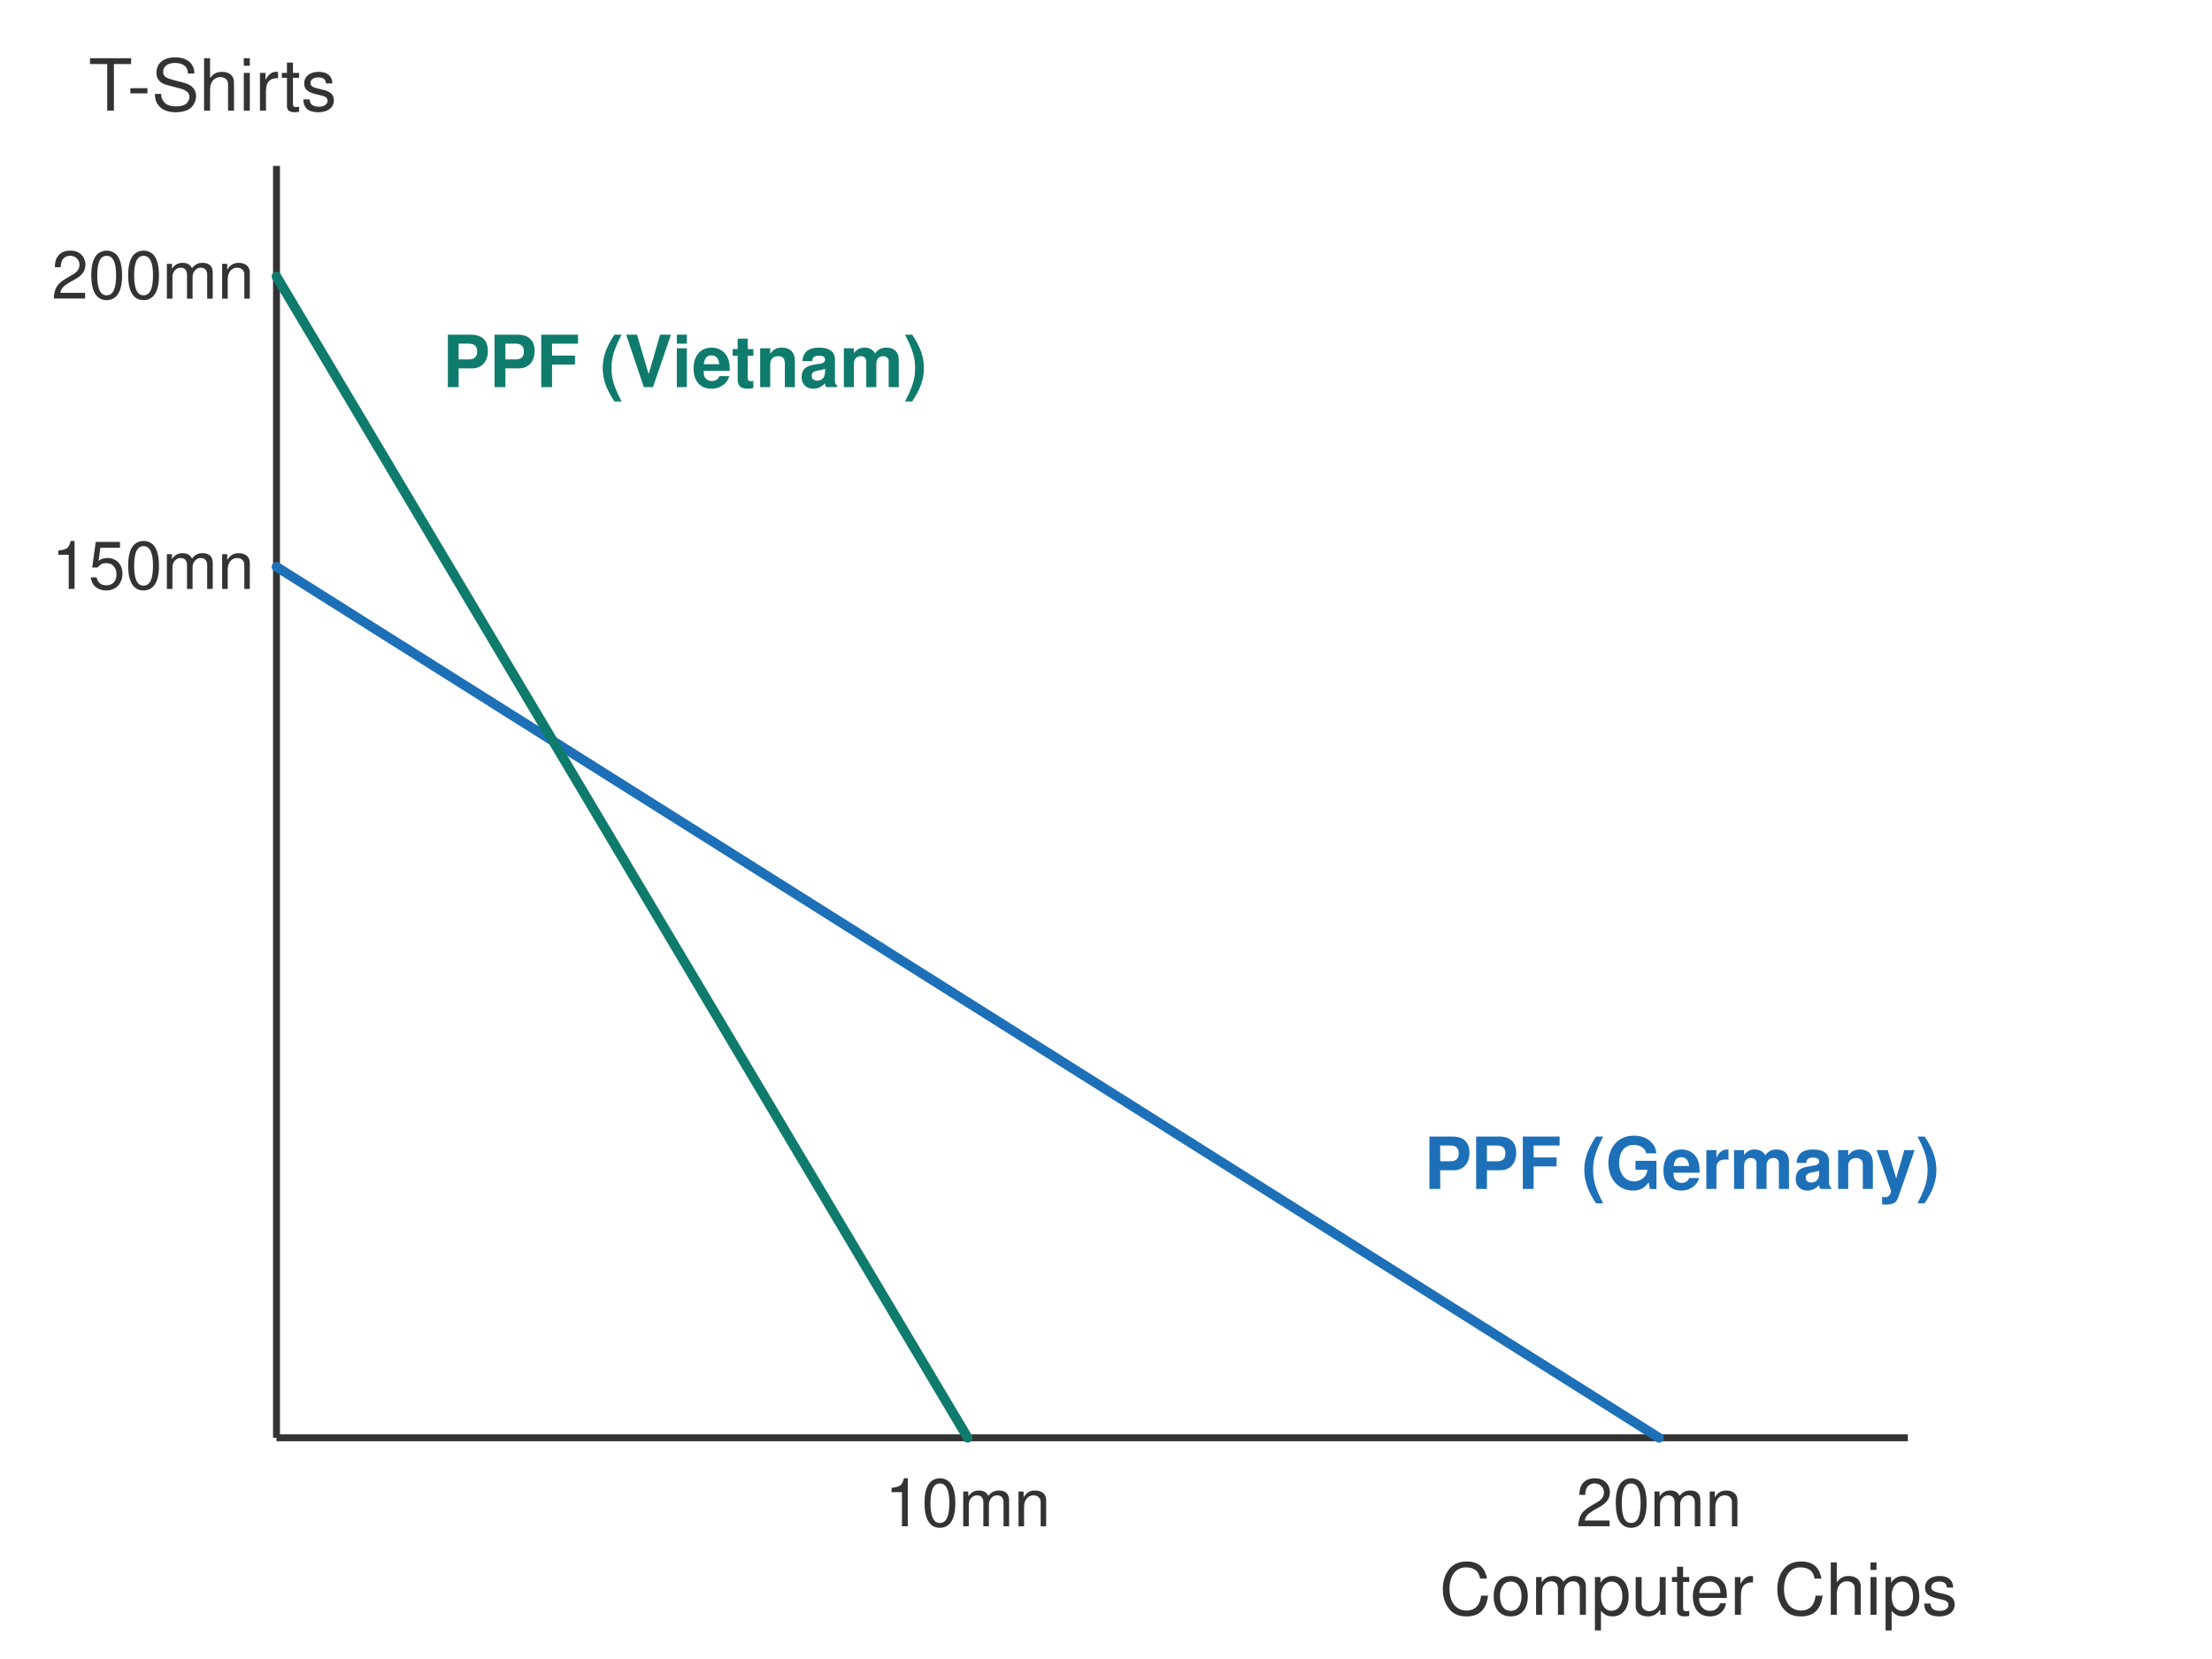
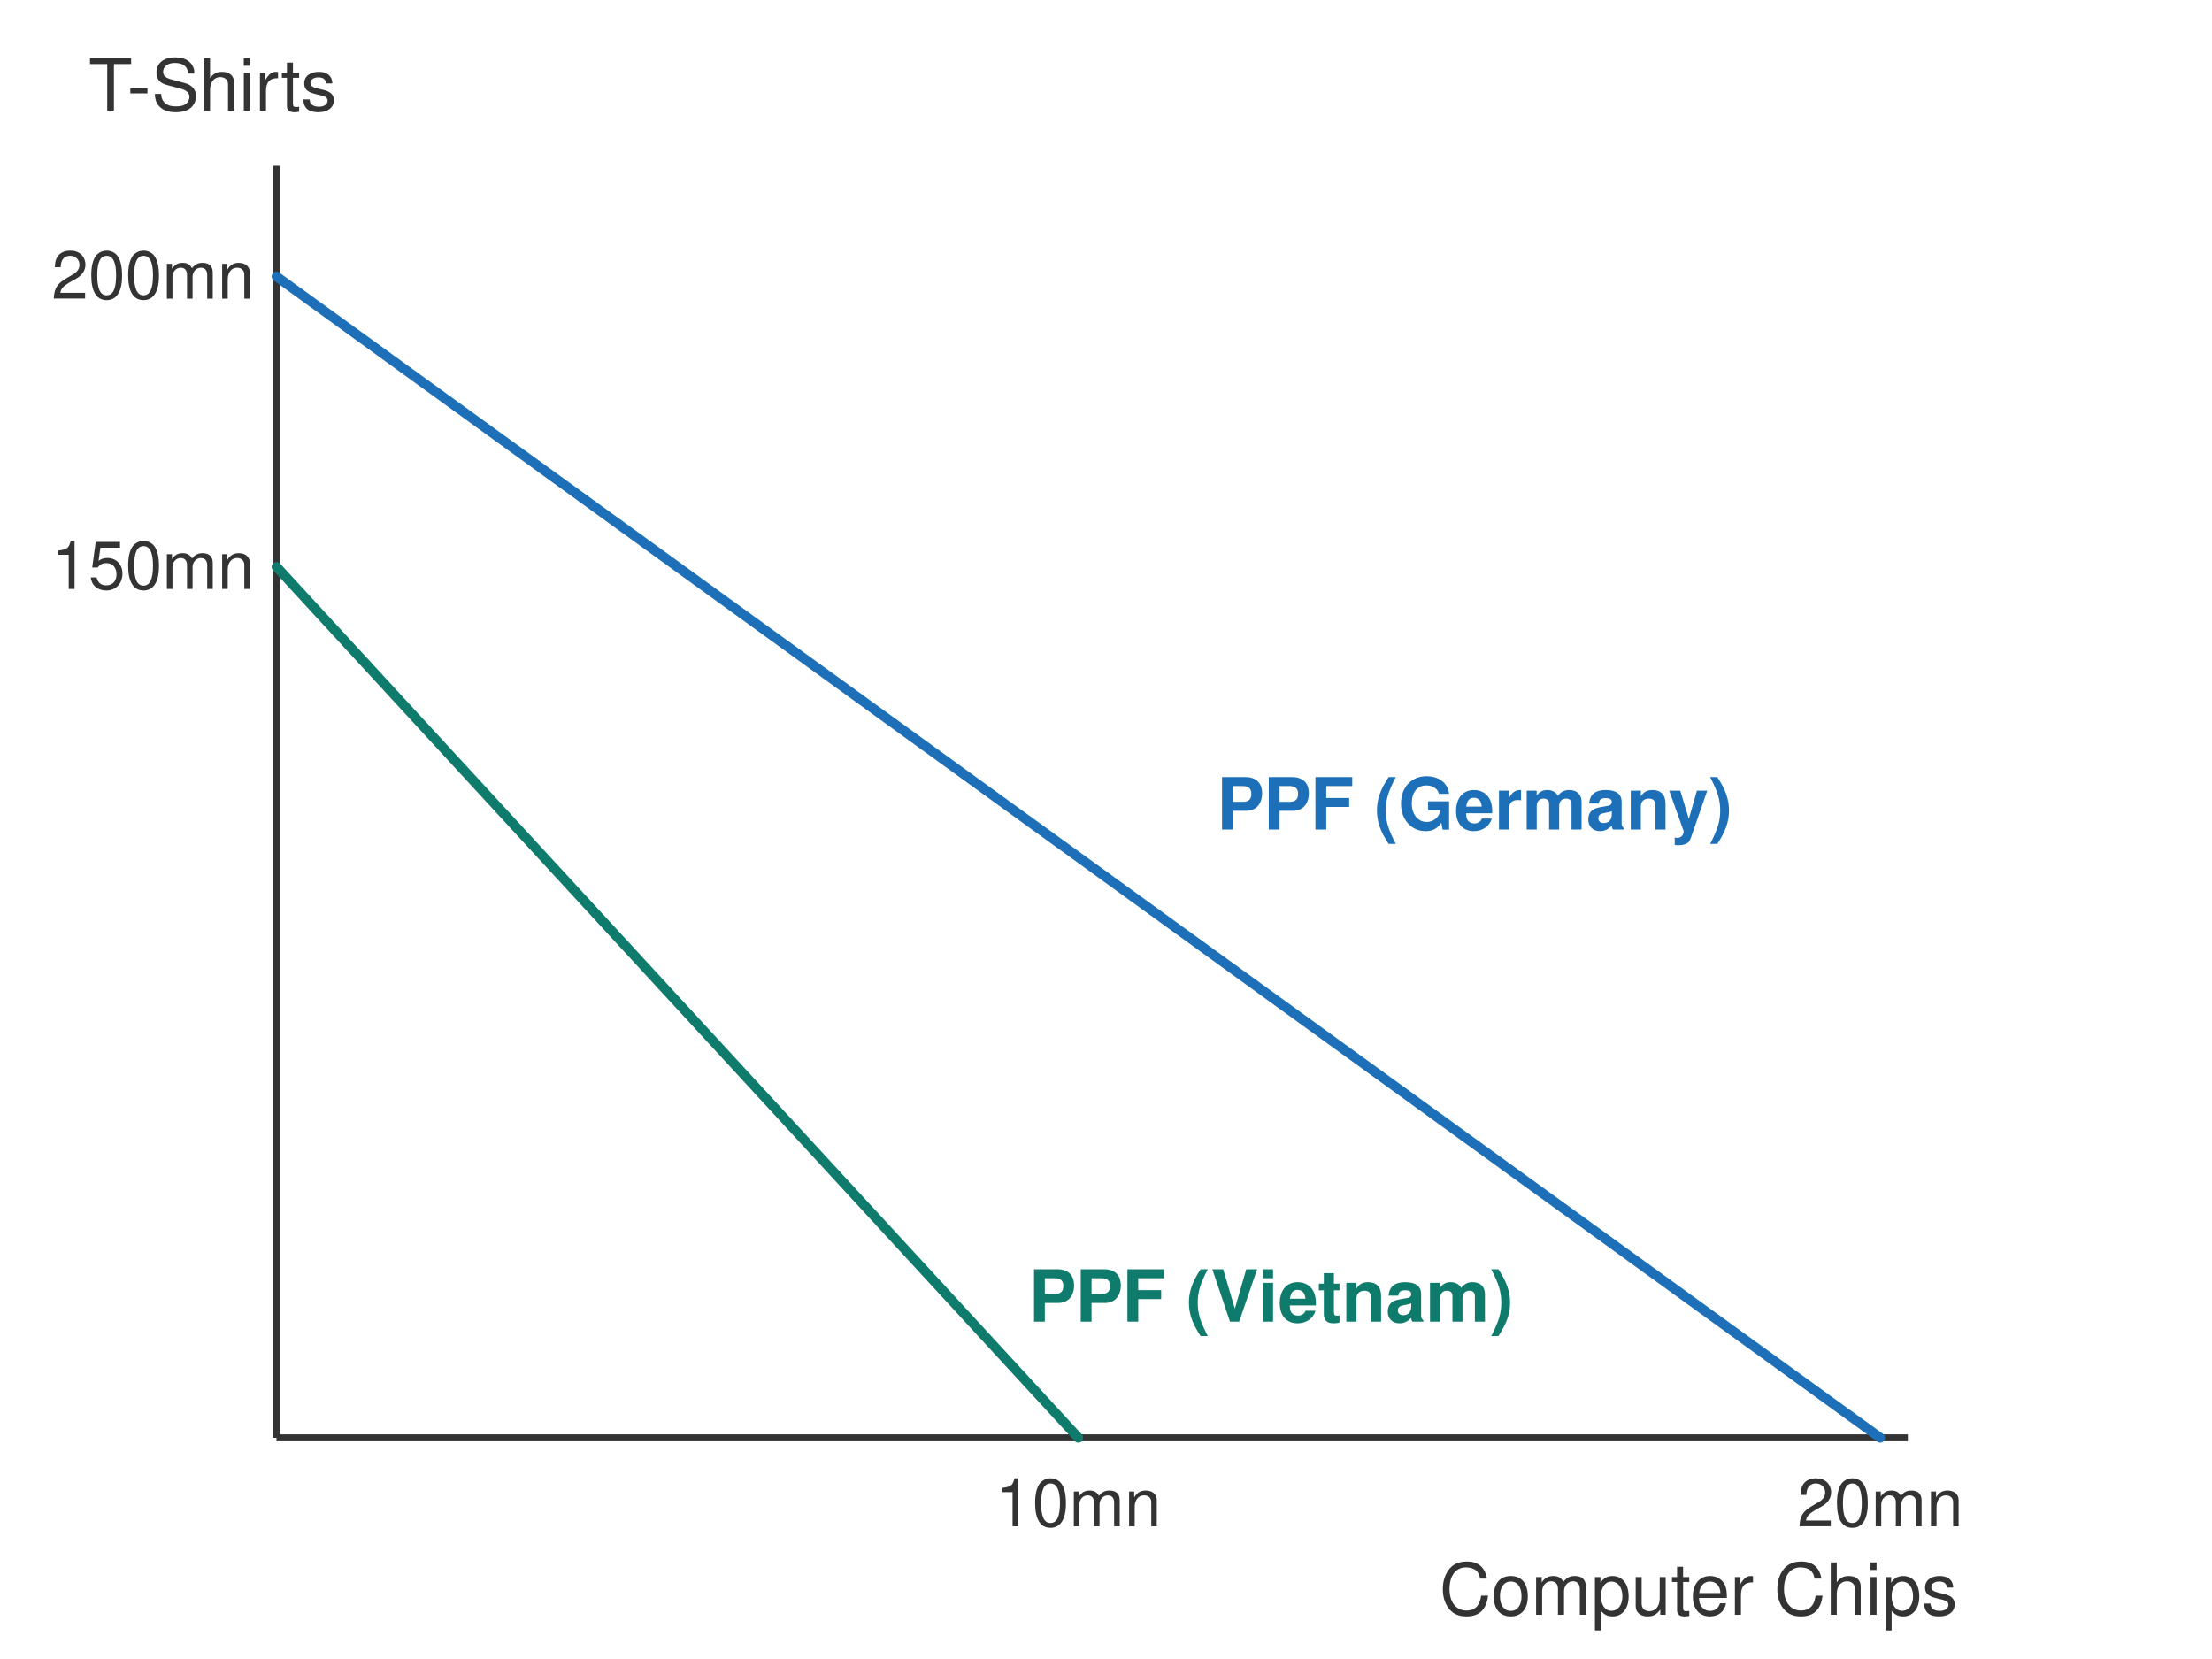
<svg xmlns="http://www.w3.org/2000/svg" viewBox="0 0 800 600" role="img" aria-labelledby="t d" font-family="Helvetica Neue, Helvetica, Arial, sans-serif">
  <line x1="100" y1="60" x2="100" y2="520" stroke="#333333" stroke-width="2.5" />
  <line x1="100" y1="520" x2="690" y2="520" stroke="#333333" stroke-width="2.5" />
  <text x="32" y="40" font-size="26" fill="#333333">T-Shirts</text>
  <text x="708" y="584" font-size="26" fill="#333333" text-anchor="end">Computer Chips</text>
-   <line x1="100" y1="205" x2="600" y2="520" stroke="#1d70b8" stroke-width="3.5" stroke-linecap="round" />
-   <line x1="100" y1="100" x2="350" y2="520" stroke="#0f7b6c" stroke-width="3.5" stroke-linecap="round" />
-   <text x="515" y="430" font-size="26" font-weight="700" fill="#1d70b8">PPF (Germany)</text>
-   <text x="160" y="140" font-size="26" font-weight="700" fill="#0f7b6c">PPF (Vietnam)</text>
+   <line x1="100" y1="100" x2="680" y2="520" stroke="#1d70b8" stroke-width="3.5" stroke-linecap="round" />
+   <line x1="100" y1="205" x2="390" y2="520" stroke="#0f7b6c" stroke-width="3.5" stroke-linecap="round" />
+   <text x="440" y="300" font-size="26" font-weight="700" fill="#1d70b8">PPF (Germany)</text>
+   <text x="372" y="478" font-size="26" font-weight="700" fill="#0f7b6c">PPF (Vietnam)</text>
  <text x="92" y="108" font-size="24" fill="#333333" text-anchor="end">200mn</text>
  <text x="92" y="213" font-size="24" fill="#333333" text-anchor="end">150mn</text>
-   <text x="350" y="552" font-size="24" fill="#333333" text-anchor="middle">10mn</text>
-   <text x="600" y="552" font-size="24" fill="#333333" text-anchor="middle">20mn</text>
+   <text x="390" y="552" font-size="24" fill="#333333" text-anchor="middle">10mn</text>
+   <text x="680" y="552" font-size="24" fill="#333333" text-anchor="middle">20mn</text>
</svg>
